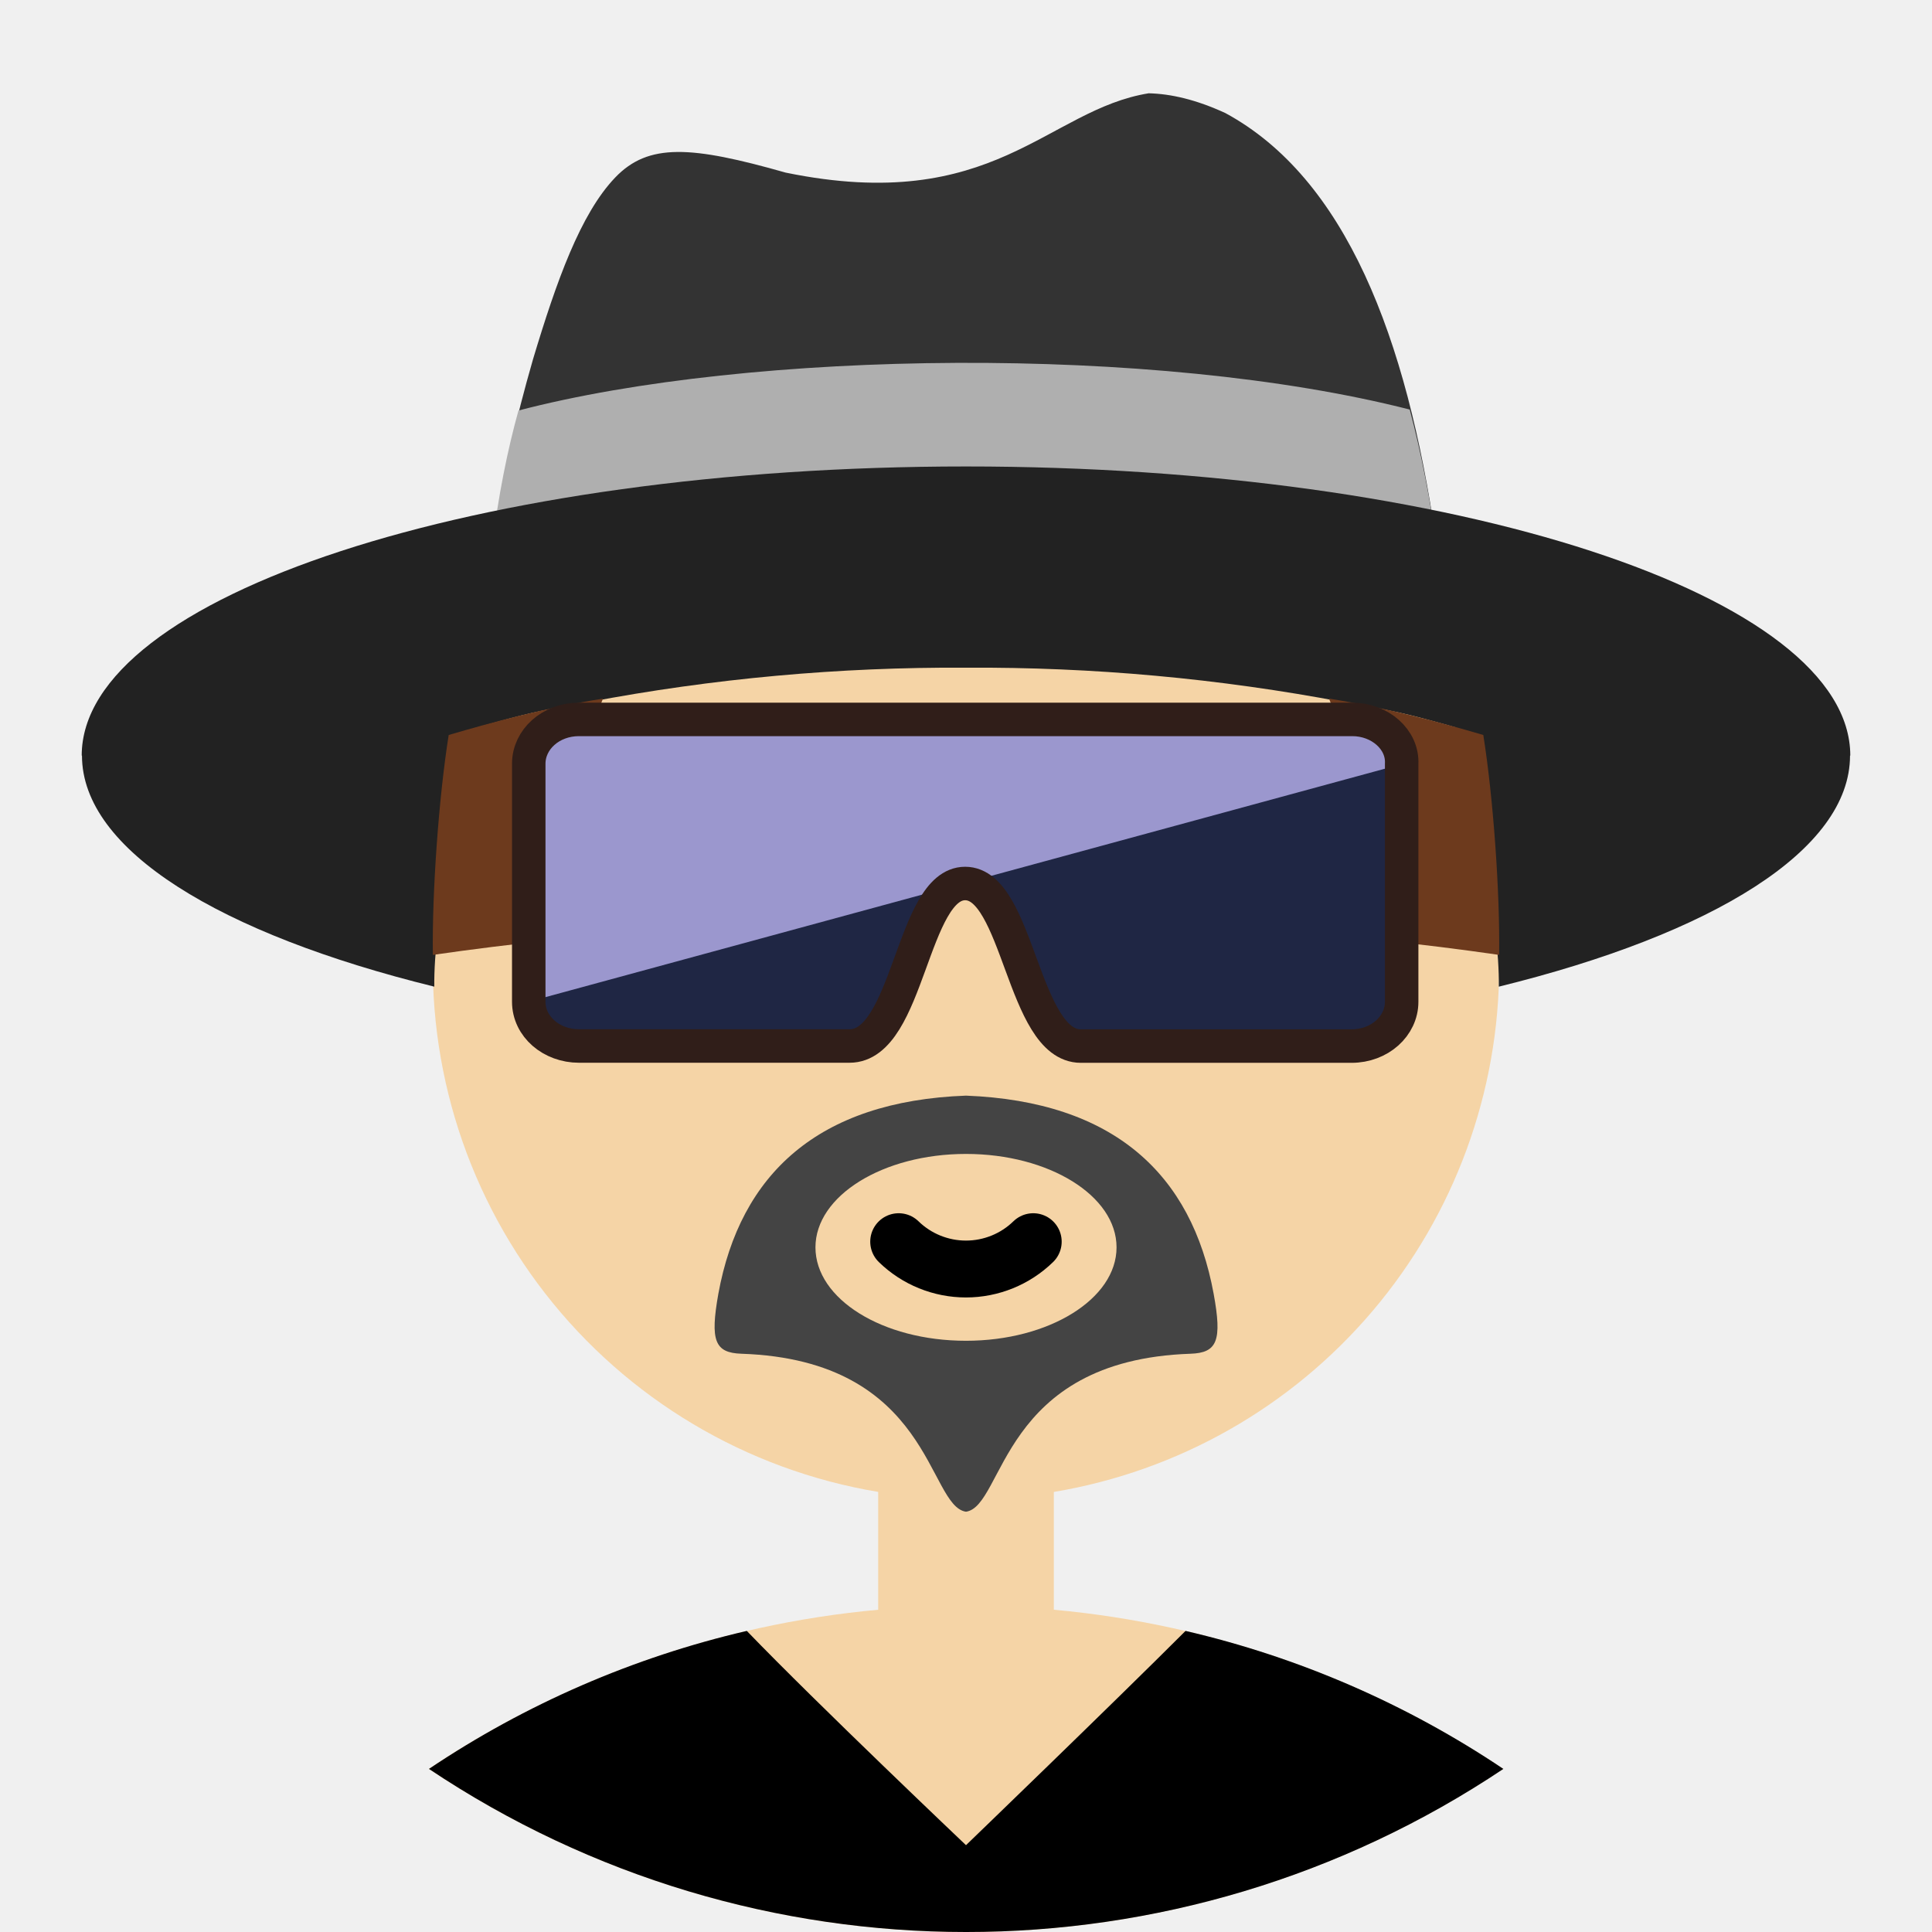
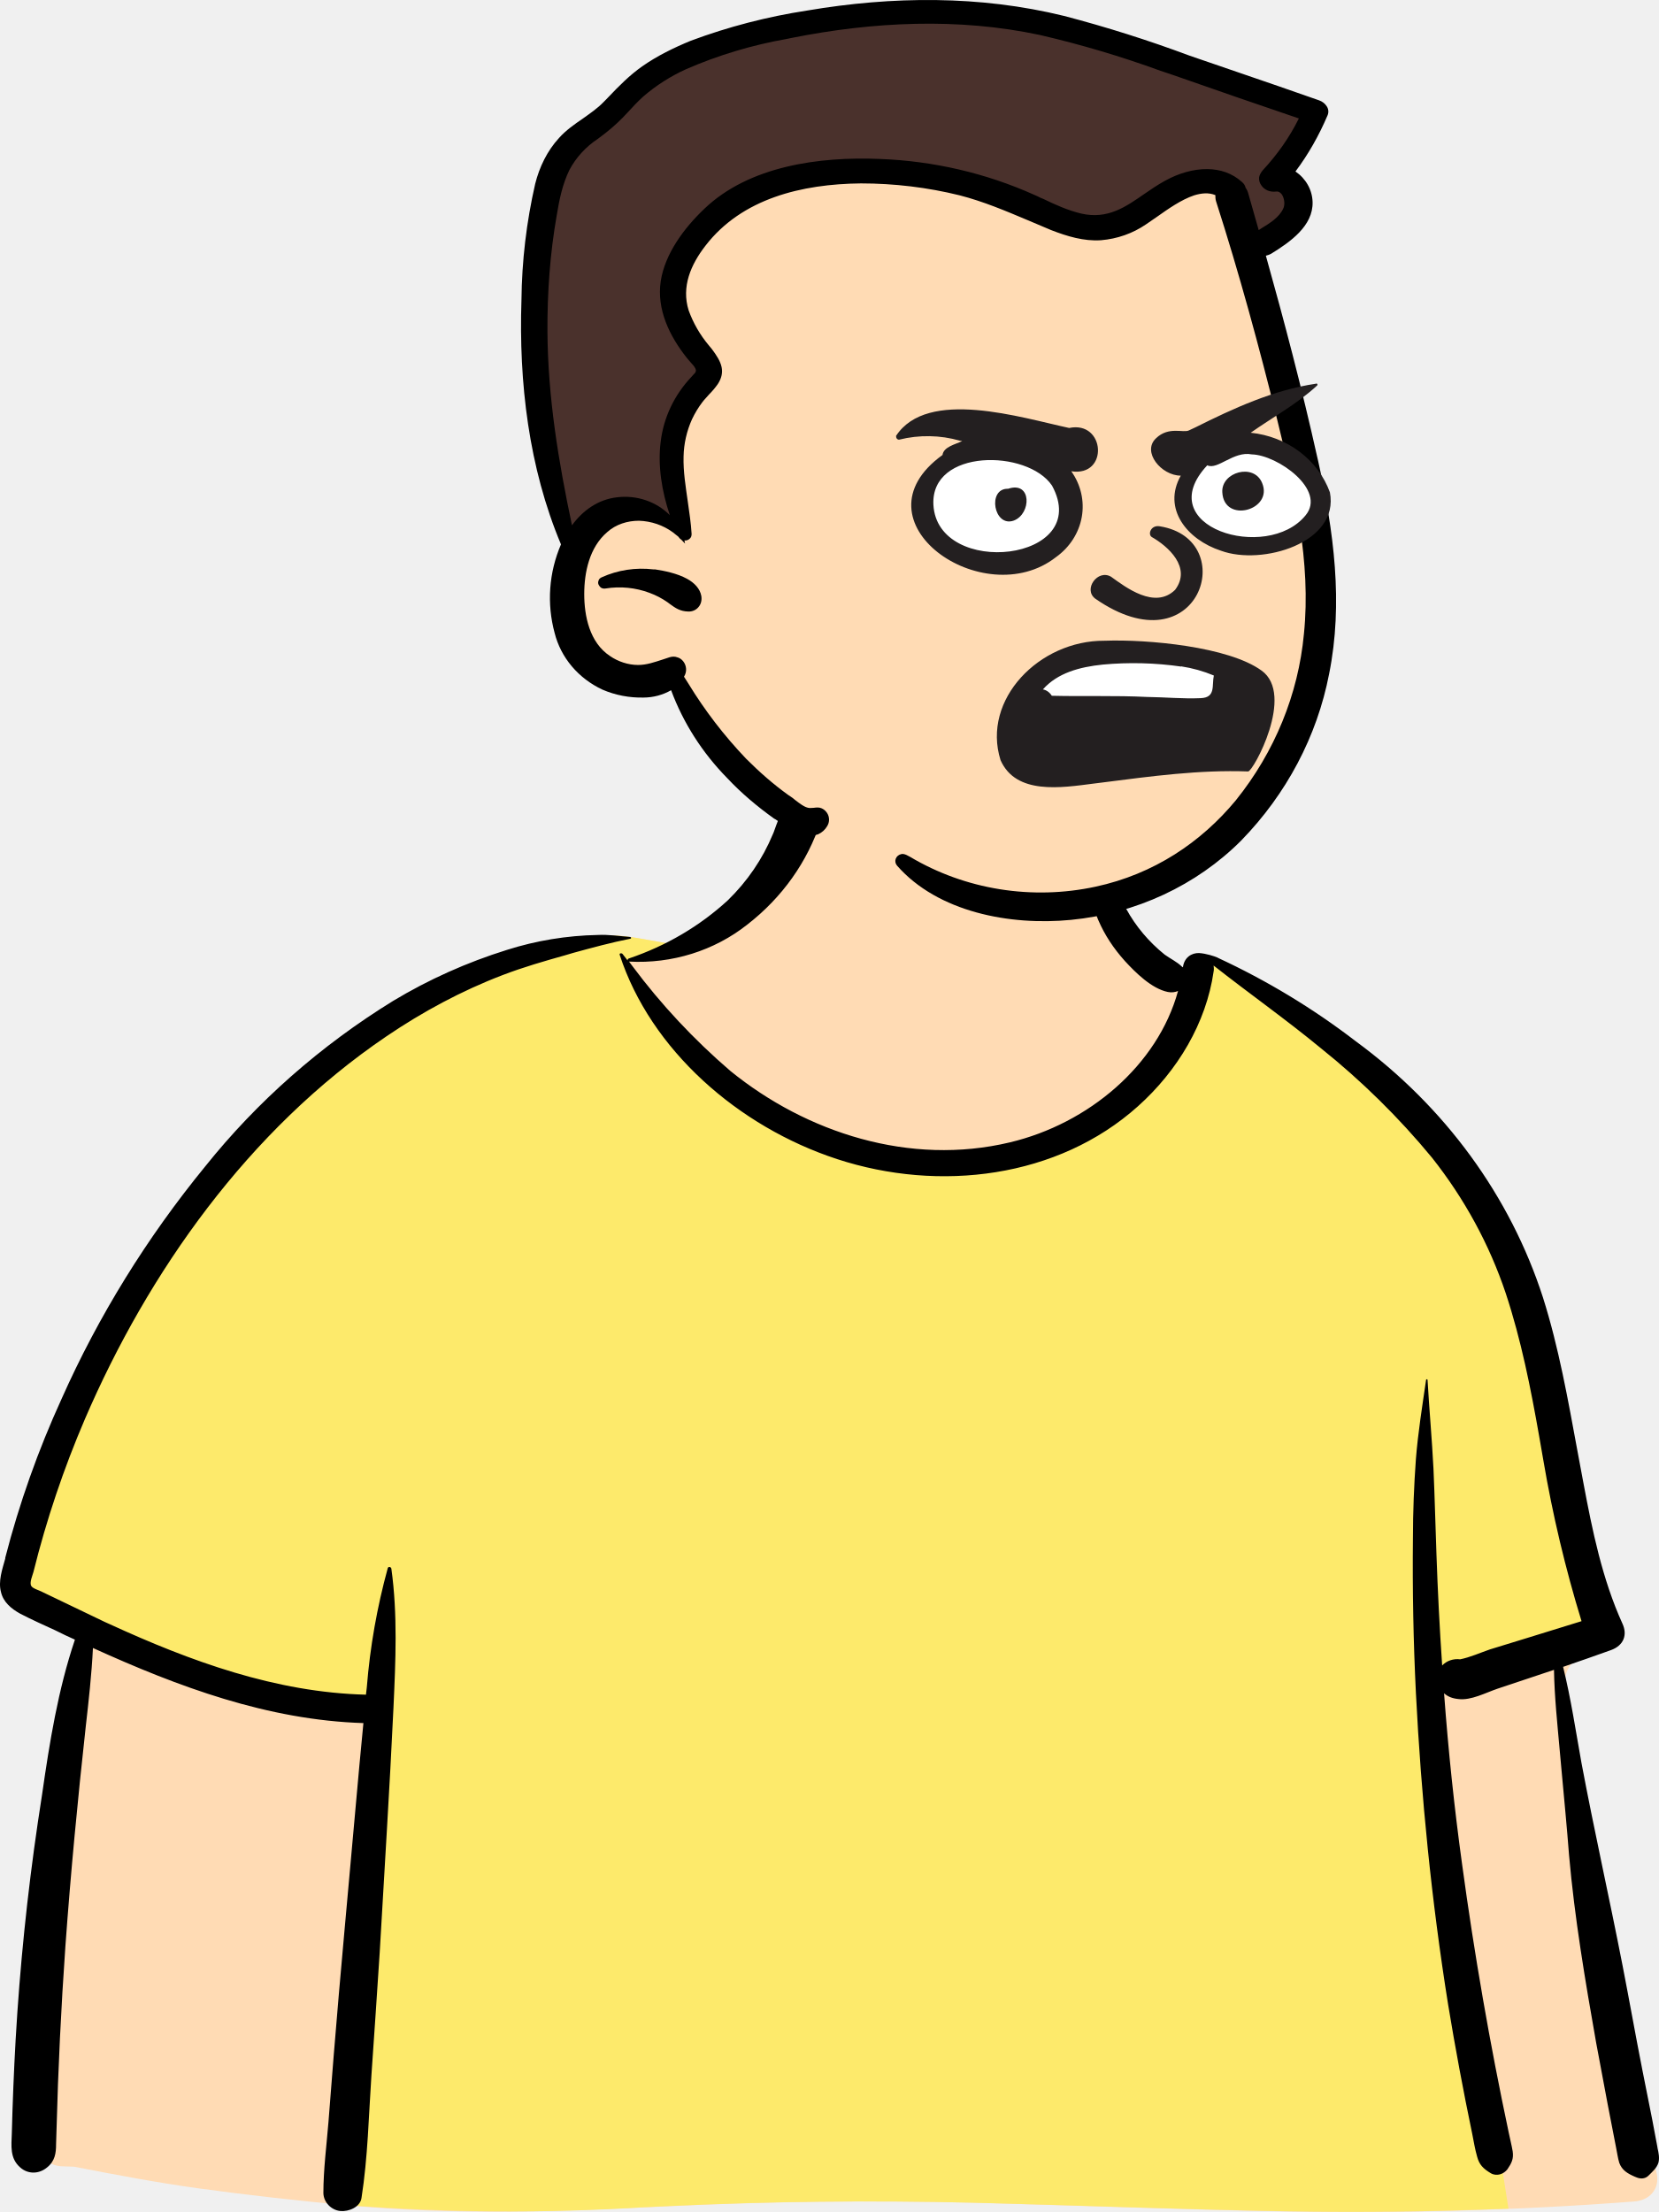
- <svg xmlns="http://www.w3.org/2000/svg" width="231" height="231" viewBox="0 0 231 231" fill="none">
-   <g clip-path="url(#clip0_252_108)">
-     <path d="M115.5 51.75C99.504 51.749 84.092 57.762 72.322 68.595C60.553 79.428 53.286 94.29 51.964 110.232C50.642 126.174 55.362 142.03 65.186 154.653C75.011 167.277 89.222 175.746 105 178.38V192.47C85.782 194.224 67.31 200.766 51.271 211.497C70.278 224.215 92.632 231.003 115.501 231.003C138.37 231.003 160.724 224.215 179.731 211.497C163.692 200.765 145.22 194.223 126.002 192.468V178.384C140.883 175.899 154.401 168.217 164.151 156.703C173.902 145.189 179.252 130.59 179.252 115.503C179.252 98.613 172.549 82.413 160.615 70.46C148.682 58.508 132.492 51.779 115.602 51.753C115.569 51.753 115.536 51.753 115.502 51.753L115.5 51.75Z" fill="#F5D4A6" />
-     <path d="M141.75 195C155.313 198.15 168.189 203.741 179.75 211.5C140.877 237.501 90.163 237.501 51.29 211.5C62.851 203.741 75.727 198.15 89.29 195C97.777 203.801 115.5 220.619 115.5 220.619C115.5 220.619 133.103 203.647 141.75 195Z" fill="black" />
-     <path d="M137.38 11.148C125.15 13.108 118.869 25.754 93.944 20.64C82.659 17.434 77.538 17.067 73.555 21.226C69.4 25.564 66.522 33.661 63.737 42.932C61.601 50.346 60.018 57.313 58.991 64.578H171.691C168.203 40.285 160.869 21.297 146.509 13.517C142.977 11.894 139.981 11.221 137.38 11.156L137.38 11.148Z" fill="#333333" />
-     <path d="M114.37 43.386C94.925 43.474 75.846 45.458 61.991 49.085C60.715 53.664 59.559 59.254 58.763 65.892H171.873C171.035 59.881 169.956 54.218 168.554 48.968C153.325 45.084 133.681 43.299 114.374 43.386L114.37 43.386Z" fill="#AFAFAF" />
-     <path d="M115.5 55.773C57.11 55.773 9.77 71.249 9.77 90.343H9.801C9.801 101.638 26.297 111.662 51.927 117.97C51.824 110.2 54.715 96.066 57.201 86.939C63.294 85.223 64.13 85.042 70.368 83.948C85.242 81.122 100.358 79.744 115.501 79.832C130.644 79.744 145.76 81.122 160.634 83.948C166.871 85.042 167.84 85.223 173.934 86.939C176.419 96.066 179.31 110.199 179.207 117.97C204.837 111.662 221.2 101.638 221.2 90.343H221.231C221.231 71.25 173.891 55.773 115.501 55.773H115.5Z" fill="#222222" />
-     <path d="M72.088 83.531C65.111 84.646 58.731 86.388 53.649 87.879C52.463 95.294 51.645 106.737 51.756 114.172C56.084 113.544 61.911 112.808 65.051 112.526C64.646 112.828 67.785 94.698 72.088 83.531ZM158.912 83.531C163.215 94.698 166.354 112.827 165.949 112.525C169.088 112.808 174.916 113.544 179.244 114.172C179.355 106.737 178.537 95.294 177.351 87.879C172.269 86.387 165.888 84.646 158.912 83.531Z" fill="#6D3A1D" />
-     <path d="M161.73 86.016H69.22C65.85 86.016 63.22 88.415 63.22 91.316V119.766C63.22 122.766 65.96 125.066 69.22 125.066H101.58C108.67 125.066 109.02 105.636 115.4 105.636C121.78 105.636 122.28 125.076 129.23 125.076H161.59C164.96 125.076 167.59 122.676 167.59 119.776V91.316C167.73 88.415 164.99 86.016 161.69 86.016H161.73Z" fill="#1F2644" />
-     <path d="M161.73 86.016H69.22C65.85 86.016 63.22 88.415 63.22 91.316V119.766L167.77 91.316C167.77 88.415 165.03 86.016 161.77 86.016H161.73Z" fill="#9B97CE" />
-     <path d="M161.73 86.016H69.22C65.85 86.016 63.22 88.415 63.22 91.316V119.766C63.22 122.766 65.96 125.066 69.22 125.066H101.58C108.67 125.066 109.02 105.636 115.4 105.636C121.78 105.636 122.28 125.076 129.23 125.076H161.59C164.96 125.076 167.59 122.676 167.59 119.776V91.316C167.73 88.415 164.99 86.016 161.69 86.016H161.73Z" stroke="#301E19" stroke-width="4.003" stroke-linecap="round" stroke-linejoin="round" />
-     <path d="M115.5 131C97.79 131.65 88.5 140.41 85.89 154.69C84.89 160.31 85.46 161.75 88.65 161.86C111.41 162.62 110.88 180.07 115.5 180.75C120.12 180.07 119.59 162.62 142.35 161.86C145.54 161.75 146.14 160.31 145.11 154.69C142.49 140.41 133.21 131.69 115.5 131ZM115.5 160.31C105.5 160.31 97.5 155.31 97.5 149.14C97.5 142.97 105.58 137.97 115.5 137.97C125.42 137.97 133.5 142.97 133.5 149.14C133.5 155.31 125.42 160.31 115.5 160.31Z" fill="#444444" />
-     <path d="M123.54 148.461C121.387 150.558 118.5 151.731 115.495 151.731C112.49 151.731 109.603 150.558 107.45 148.461" stroke="black" stroke-width="6.8" stroke-linecap="round" stroke-linejoin="round" />
-   </g>
-   <defs>
-     <clipPath id="clip0_252_108">
-       <rect width="231" height="231" fill="white" />
-     </clipPath>
-   </defs>
+ <svg xmlns="http://www.w3.org/2000/svg" width="150" height="200" viewBox="0 0 150 200" fill="none">
+   <path fill-rule="evenodd" clip-rule="evenodd" d="M144.643 172.446C143.507 166.419 142.511 160.37 141.655 154.303C141.464 152.92 141.176 151.358 142.172 150.352C143.57 148.915 144.853 147.693 145.007 145.645C145.16 143.723 144.47 141.622 144.049 139.754C143.116 135.838 142.011 131.961 140.736 128.132C139.472 124.234 138.074 120.372 136.657 116.528C135.335 112.935 134.071 109.289 132.348 105.84C129.092 99.283 123.538 94.433 116.721 91.182C114.997 90.374 111.55 87.5 109.769 86.871C108.141 86.26 108.141 88.003 106.532 87.338C105.249 86.817 104.043 86.135 103.334 84.967C102.568 83.71 100.595 81.931 100.289 80.476C99.657 77.351 100.346 74.692 97.991 72.339C95.823 70.279 93.104 68.802 90.12 68.064C83.666 66.394 75.086 67.561 71.199 73.183C69.341 75.86 68.709 79.111 66.181 81.285C63.998 83.207 64.496 84.518 61.661 85.488C61.489 85.542 57.142 84.68 56.989 84.734C53.886 84.105 50.918 85.847 48.083 86.853C43.849 88.37 39.803 90.315 36.018 92.655C28.413 97.407 21.777 103.4 16.427 110.348C9.678 119.053 4.716 128.86 1.796 139.269C1.47 140.418 1.125 141.604 1.508 142.753C1.834 143.705 2.542 144.406 3.385 144.981C4.534 145.753 6.832 146.238 6.775 147.801C6.756 148.986 6.315 150.226 6.104 151.393C5.856 152.777 5.664 154.178 5.453 155.561C4.534 161.92 3.806 168.314 3.481 174.709C3.059 181.049 3.027 187.406 3.385 193.75C3.404 194.163 3.538 194.558 3.768 194.863C3.577 194.935 3.538 195.295 3.787 195.348L4.304 195.438C4.692 195.711 5.161 195.862 5.645 195.869L6.698 195.905C10.394 196.624 14.091 197.324 17.825 197.845C22.383 198.474 26.941 198.977 31.518 199.408C40.94 200.27 50.286 199.983 59.689 199.516C69.09 199.049 78.507 198.93 87.918 199.157C97.34 199.408 106.762 199.785 116.184 199.947C126.717 200.127 137.25 199.857 147.745 199.049C149.181 198.959 150.082 197.881 149.794 196.534C148.09 188.505 146.156 180.529 144.624 172.464L144.643 172.446Z" fill="#FFDBB4" />
+   <path fill-rule="evenodd" clip-rule="evenodd" d="M48.064 86.853L48.294 86.781C51.071 85.757 53.963 84.123 56.989 84.734C57.084 84.698 59.057 85.075 60.417 85.308L59.134 86.566L56.874 86.943C64.668 98.996 73.88 105.031 84.509 105.031C95.137 105.031 103.219 98.996 108.715 86.943L109.481 86.763C109.558 86.763 109.673 86.799 109.769 86.835C111.55 87.482 115.016 90.356 116.721 91.164C123.538 94.397 129.073 99.247 132.348 105.822C134.014 109.163 135.259 112.648 136.523 116.15L136.657 116.51C138.074 120.354 139.472 124.234 140.736 128.114C141.942 131.778 143.034 135.478 143.915 139.215L144.049 139.736C144.47 141.604 145.16 143.687 145.007 145.627C144.949 146.297 144.754 146.949 144.432 147.549L129.035 152.759L136.389 199.695C129.667 199.965 122.925 200.055 116.184 199.929C106.762 199.767 97.34 199.39 87.918 199.157C78.782 198.941 69.667 199.031 60.532 199.462L58.233 199.57C49.336 200.126 40.406 200.066 31.518 199.39L30.924 199.336V192.456L34.046 154.214L18.151 151.411L2.581 144.316C2.092 143.879 1.723 143.336 1.508 142.735C1.144 141.658 1.413 140.58 1.7 139.502L1.796 139.269C4.758 128.875 9.717 119.074 16.427 110.348C21.77 103.395 28.399 97.397 35.999 92.637C39.791 90.302 43.832 88.344 48.064 86.835V86.853Z" fill="#FDEA6B" />
+   <path fill-rule="evenodd" clip-rule="evenodd" d="M54.039 84.536C55.016 84.482 56.012 84.644 56.989 84.716C57.065 84.734 57.104 84.859 56.989 84.877C55.265 85.219 53.541 85.686 51.837 86.153L51.109 86.368C49.194 86.907 47.317 87.446 45.441 88.165C41.725 89.584 38.202 91.488 34.946 93.697C22.44 102.175 13.401 115.019 7.675 128.311C5.748 132.803 4.192 137.427 3.021 142.143C2.945 142.43 2.638 143.113 2.83 143.4C2.964 143.634 3.519 143.777 3.787 143.921L4.649 144.334L9.475 146.651L9.916 146.849C17.193 150.19 24.93 153.028 33.088 153.226L33.165 152.561C33.454 148.923 34.089 145.316 35.061 141.783C35.118 141.604 35.367 141.676 35.386 141.837C35.961 145.987 35.769 150.172 35.578 154.357C35.233 161.722 34.754 169.123 34.333 176.506C34.103 180.206 33.835 183.87 33.586 187.589C33.337 191.271 33.261 195.061 32.686 198.726C32.571 199.552 31.537 199.983 30.771 199.911C29.928 199.821 29.258 199.103 29.239 198.294C29.239 196.157 29.526 193.983 29.698 191.864L30.177 185.792C30.771 178.41 31.48 171.027 32.131 163.644C32.361 161.027 32.603 158.41 32.858 155.794C24.202 155.525 16.12 152.507 8.403 149.004C8.288 151.376 8.02 153.765 7.752 156.118C7.024 162.728 6.392 169.338 5.913 175.967C5.523 181.511 5.255 187.063 5.109 192.618L5.07 193.876C5.07 194.666 4.975 195.402 4.247 195.977C3.538 196.57 2.542 196.606 1.834 195.977C0.876 195.151 1.03 194.019 1.068 192.906C1.14 190.078 1.255 187.252 1.413 184.427C1.791 177.847 2.462 171.285 3.423 164.758L3.806 162.243C4.477 157.573 5.243 152.777 6.775 148.25C6.181 147.981 5.587 147.711 4.994 147.406C3.94 146.921 2.849 146.436 1.815 145.897C1.01 145.448 0.302 144.855 0.091 143.957C-0.177 142.969 0.206 141.891 0.474 140.921V140.849C1.74 135.934 3.444 131.127 5.568 126.479C8.909 118.976 13.274 111.912 18.553 105.463C23.251 99.592 28.998 94.53 35.54 90.5C38.755 88.564 42.216 87.013 45.843 85.883C48.486 85.044 51.25 84.59 54.039 84.536ZM71.294 72.68C72.444 71.513 74.761 72.716 74.205 74.261C73.018 77.92 70.707 81.169 67.56 83.602C64.585 85.958 60.761 87.153 56.874 86.943L57.199 87.374C59.767 90.816 62.727 93.984 66.028 96.823C72.922 102.427 82.268 105.445 91.307 103.289C98.412 101.601 104.675 96.32 106.513 89.602C106.264 89.709 105.939 89.763 105.594 89.691C104.119 89.386 102.664 87.931 101.706 86.889C100.691 85.757 99.887 84.554 99.293 83.171C98.221 80.656 97.876 77.405 99.351 74.962C99.542 74.656 99.925 74.836 99.983 75.141L100.04 75.591C100.327 77.872 100.672 80.081 101.821 82.165C102.684 83.748 103.868 85.157 105.307 86.314C105.804 86.674 106.417 86.961 106.858 87.392L106.954 87.464C107.068 86.566 107.739 86.153 108.409 86.171C109.041 86.207 109.807 86.458 110.094 86.584L110.113 86.602C114.561 88.664 118.744 91.195 122.581 94.146C130.635 100.049 136.547 108.142 139.51 117.318C140.947 121.863 141.77 126.551 142.632 131.221L143.168 134.095C143.972 138.388 144.872 142.789 146.692 146.795C147.171 147.819 146.807 148.789 145.639 149.202C144.207 149.716 142.77 150.219 141.33 150.711C142.038 153.585 142.479 156.549 142.996 159.423C144.145 165.548 145.524 171.638 146.711 177.745C147.324 180.888 147.879 184.032 148.492 187.14L149.392 191.666L149.852 194.109L149.871 194.235C149.967 194.666 150.062 195.115 149.947 195.546C149.794 196.031 149.392 196.372 149.028 196.732C148.722 197.019 148.301 197.019 147.937 196.857L147.803 196.803C147.151 196.516 146.654 196.229 146.405 195.546C146.27 195.097 146.213 194.612 146.117 194.163C145.602 191.555 145.104 188.945 144.624 186.331L144.317 184.697C143.321 179.056 142.364 173.398 141.866 167.722C141.674 165.207 141.425 162.674 141.195 160.141L141.023 158.255C140.812 155.866 140.544 153.405 140.506 150.98L139.644 151.268L135.393 152.687C134.339 153.046 132.999 153.765 131.869 153.621C131.314 153.567 130.911 153.405 130.567 153.1C130.95 158.273 131.486 163.411 132.195 168.548C133.299 176.675 134.704 184.763 136.408 192.798C136.523 193.373 136.676 193.947 136.772 194.522C136.867 195.187 136.676 195.582 136.293 196.139C135.967 196.57 135.335 196.803 134.799 196.498C134.11 196.085 133.746 195.726 133.554 194.989C133.363 194.325 133.248 193.624 133.114 192.941C132.303 189.052 131.575 185.147 130.931 181.23C129.437 171.889 128.498 162.477 128.02 153.064C127.791 148.409 127.702 143.749 127.752 139.089C127.752 136.7 127.847 134.311 128.02 131.922C128.211 129.515 128.594 127.162 128.939 124.773C128.939 124.683 129.073 124.683 129.073 124.773C129.226 127.449 129.475 130.126 129.609 132.802C129.724 135.371 129.782 137.921 129.877 140.49C129.992 143.849 130.165 147.226 130.394 150.585C130.596 150.374 130.85 150.213 131.134 150.116C131.418 150.019 131.723 149.989 132.022 150.028C132.922 149.849 133.88 149.418 134.722 149.13L137.94 148.142L142.996 146.58C141.533 141.812 140.382 136.965 139.549 132.066L139.165 129.856C138.399 125.509 137.538 121.144 136.14 116.923C134.664 112.519 132.411 108.378 129.475 104.672C126.485 101.044 123.103 97.715 119.383 94.739C116.242 92.152 112.929 89.817 109.73 87.302C109.75 87.464 109.769 87.662 109.73 87.841C109.06 92.493 106.475 96.823 102.874 100.038C95.654 106.504 84.949 107.834 75.68 104.798C66.737 101.87 58.827 94.918 56.031 86.332C55.974 86.189 56.184 86.153 56.28 86.243L56.74 86.835C56.74 86.763 56.778 86.674 56.874 86.656C60.216 85.529 63.26 83.74 65.798 81.41C67.568 79.69 68.954 77.657 69.877 75.429L69.954 75.249C70.279 74.351 70.567 73.417 71.294 72.698V72.68Z" fill="black" />
+   <path fill-rule="evenodd" clip-rule="evenodd" d="M94.37 82.183C90.128 82.201 86.535 81.069 83.783 79.201C80.343 78.051 76.196 76.273 73.692 74.405C72.699 74.638 71.533 73.668 70.788 73.147C66.106 69.878 62.456 65.064 61.366 60.268C59.684 62.244 57.296 62.352 55.022 61.346C50.244 58.795 50.416 53.442 52.136 49.418C48.505 41.766 46.001 21.576 51.524 13.439C52.671 12.217 54.314 11.499 55.518 10.242C56.589 9.164 57.601 8.032 58.825 7.188C62.608 4.475 69.106 3.038 73.196 2.338C90.204 -1.093 103.257 5.104 118.679 10.349C117.772 12.402 116.583 14.334 115.143 16.097C118.965 17.445 117.207 20.462 114.245 21.989L112.487 21.181C115.239 30.45 121.564 53.478 118.832 60.879C116.653 72.393 107.079 82.254 94.37 82.183Z" fill="#FFDBB4" />
+   <path d="M55.882 46.311C53.722 46.311 52.117 48.592 52.117 48.592H51.677C48.276 40.365 46.135 21.361 51.486 13.529C52.059 12.918 52.767 12.415 53.474 11.912C54.363 11.332 55.172 10.651 55.882 9.882C56.78 8.948 57.678 8.014 58.748 7.278C62.532 4.583 69.03 3.146 73.1 2.464C87.739 -0.536 99.454 3.649 112.258 8.194C114.36 8.948 116.462 9.703 118.621 10.439C117.72 12.491 116.538 14.423 115.105 16.187C118.927 17.535 117.169 20.552 114.207 22.079L112.888 21.486C112.544 19.744 111.627 16.367 109.697 16.187C108.321 16.062 106.066 17.265 103.887 18.433C101.919 19.51 99.989 20.534 98.785 20.534C97.829 20.534 95.46 19.816 92.478 18.918C87.51 17.409 80.859 15.397 76.464 15.397C69.431 15.397 63.468 20.858 61.08 24.809C58.691 28.761 64.615 33.665 64.615 33.665C64.615 33.665 61.08 37.922 61.08 39.79C61.08 41.659 61.901 47.496 61.901 47.496C61.901 47.496 58.079 46.311 55.92 46.311H55.882Z" fill="#4A312C" />
+   <path fill-rule="evenodd" clip-rule="evenodd" d="M96.835 83.171C91.312 83.71 84.796 82.47 81.107 78.267C81.033 78.181 80.983 78.079 80.962 77.971C80.941 77.862 80.95 77.75 80.989 77.645C81.027 77.541 81.093 77.447 81.181 77.374C81.269 77.3 81.375 77.249 81.49 77.225C81.623 77.189 81.776 77.225 81.948 77.297L82.292 77.476C84.758 78.943 87.509 79.936 90.386 80.398C93.262 80.861 96.208 80.784 99.052 80.171C104.327 79.039 108.608 76.147 111.742 72.357C115.253 67.987 117.385 62.777 117.895 57.322C118.564 50.784 117.035 44.299 115.487 37.976C113.844 31.33 112.047 24.72 109.945 18.181C109.888 17.984 109.888 17.804 109.888 17.642C109.276 17.391 108.627 17.463 107.977 17.66C106.792 18.055 105.607 18.9 104.613 19.6L103.62 20.283C102.427 21.102 101.02 21.598 99.549 21.72C98.001 21.828 96.472 21.361 95.039 20.804L92.918 19.906C90.911 19.061 88.924 18.217 86.764 17.66C83.859 16.942 80.84 16.582 77.84 16.582C72.489 16.636 67.08 17.948 63.793 22.205C62.456 23.929 61.596 25.923 62.264 28.061C62.678 29.212 63.298 30.287 64.099 31.24L64.367 31.564C64.768 32.102 65.131 32.641 65.246 33.198C65.341 33.665 65.265 34.168 64.902 34.725C64.663 35.063 64.395 35.382 64.099 35.677C63.908 35.91 63.679 36.126 63.507 36.359C63.14 36.843 62.826 37.361 62.57 37.904C62.091 38.968 61.832 40.108 61.806 41.263C61.767 42.647 61.997 43.994 62.188 45.359C62.322 46.329 62.475 47.281 62.532 48.269C62.532 48.449 62.494 48.556 62.417 48.646C62.372 48.704 62.315 48.753 62.249 48.79C62.184 48.827 62.111 48.852 62.035 48.862H61.882L61.94 49.149C61.831 49.024 61.716 48.904 61.596 48.79C61.481 48.718 61.404 48.628 61.328 48.52L60.831 48.125C59.954 47.484 58.884 47.119 57.773 47.083C56.722 47.083 55.69 47.407 54.907 48.107C53.282 49.49 52.824 51.772 52.824 53.712C52.824 55.688 53.301 58.094 55.155 59.316C55.882 59.819 56.799 60.124 57.697 60.124C58.461 60.124 59.169 59.873 59.895 59.639L60.544 59.424C60.793 59.352 61.022 59.352 61.213 59.424C61.443 59.478 61.615 59.603 61.767 59.783C61.927 59.983 62.019 60.223 62.033 60.473C62.047 60.722 61.981 60.97 61.844 61.184L62.245 61.813C63.724 64.243 65.473 66.519 67.463 68.603C68.647 69.788 69.909 70.902 71.285 71.89L71.476 72.016C71.609 72.106 71.743 72.195 71.877 72.321C72.278 72.626 72.775 73.04 73.215 73.058L73.578 73.04C73.826 73.004 74.056 72.986 74.266 73.076C74.438 73.147 74.61 73.255 74.782 73.507C74.898 73.688 74.96 73.896 74.96 74.108C74.96 74.32 74.898 74.528 74.782 74.71C74.6 75.022 74.32 75.274 73.979 75.429C73.622 75.565 73.228 75.596 72.852 75.518C71.896 75.339 70.807 74.584 70.119 74.081L69.985 74.01C68.456 72.914 67.023 71.71 65.762 70.363C63.503 68.067 61.773 65.358 60.678 62.406C59.93 62.836 59.071 63.065 58.194 63.07C56.91 63.101 55.635 62.856 54.467 62.352C53.392 61.849 52.447 61.13 51.7 60.245C50.954 59.36 50.424 58.331 50.148 57.232C49.426 54.573 49.627 51.766 50.722 49.221C47.798 42.269 46.9 34.545 47.148 27.127C47.183 23.593 47.599 20.073 48.39 16.618C48.772 15.11 49.46 13.655 50.55 12.469C51.161 11.786 51.926 11.248 52.69 10.727C53.34 10.26 54.009 9.81 54.563 9.236L54.83 8.966L55.002 8.787C55.958 7.781 56.913 6.811 58.06 6.002C59.417 5.05 60.927 4.314 62.456 3.685C65.844 2.421 69.368 1.506 72.966 0.955C80.687 -0.356 88.599 -0.428 96.205 1.44C100.054 2.446 103.843 3.646 107.556 5.032L115.564 7.781L119.271 9.074C119.56 9.174 119.803 9.364 119.959 9.613C120.039 9.733 120.087 9.868 120.1 10.008C120.113 10.149 120.091 10.29 120.036 10.421C119.271 12.217 118.316 13.924 117.131 15.505C117.598 15.823 117.981 16.238 118.249 16.718C118.518 17.197 118.665 17.729 118.679 18.271C118.736 20.427 116.653 21.881 114.933 22.941C114.761 23.031 114.608 23.085 114.455 23.121C116.137 29.12 117.723 35.156 119.08 41.245L119.176 41.658C120.59 48.017 121.469 54.52 120.169 60.951C119.079 66.571 116.324 71.789 112.219 76.003C108.175 80.053 102.713 82.598 96.835 83.171ZM60.564 46.58C59.837 44.425 59.455 42.09 59.742 39.898C60.007 37.736 60.974 35.704 62.513 34.078L62.704 33.863C62.8 33.773 62.895 33.683 62.914 33.557C62.933 33.486 62.914 33.414 62.876 33.324C62.78 33.108 62.589 32.929 62.417 32.731L62.111 32.372C60.525 30.378 59.36 27.971 59.742 25.42C60.124 22.941 61.844 20.624 63.698 18.864C67.73 15.02 74.037 14.139 79.579 14.373C84.401 14.555 89.134 15.655 93.491 17.606L93.816 17.75C93.988 17.84 94.16 17.93 94.332 17.984C95.44 18.523 96.568 19.025 97.772 19.313C100.161 19.852 101.785 18.702 103.467 17.535C104.04 17.139 104.652 16.726 105.263 16.385L105.397 16.313C106.544 15.684 107.881 15.271 109.181 15.289C110.327 15.307 111.398 15.648 112.296 16.457C112.487 16.618 112.583 16.798 112.621 16.978C112.726 17.119 112.804 17.277 112.85 17.445C113.17 18.564 113.488 19.684 113.806 20.804L114.054 20.642C114.818 20.175 115.659 19.654 116.022 18.864C116.175 18.558 116.156 18.073 115.965 17.696C115.908 17.573 115.815 17.467 115.698 17.391C115.621 17.337 115.506 17.301 115.392 17.319C115.105 17.355 114.857 17.319 114.627 17.229C114.381 17.13 114.173 16.96 114.035 16.744C113.883 16.533 113.815 16.279 113.844 16.026C113.882 15.828 113.997 15.595 114.188 15.379C115.487 13.978 116.596 12.415 117.437 10.709L111.875 8.805L105.989 6.757L104.919 6.398C101.366 5.102 97.727 4.022 94.026 3.164C86.63 1.584 78.929 1.961 71.552 3.434L71.113 3.524C67.978 4.078 64.929 4.995 62.035 6.254C60.628 6.893 59.327 7.722 58.175 8.715C57.678 9.164 57.219 9.649 56.78 10.134C56.157 10.822 55.473 11.459 54.735 12.038L54.047 12.559C52.961 13.28 52.081 14.243 51.486 15.361C50.855 16.654 50.569 18.055 50.339 19.456C49.728 22.923 49.479 26.462 49.498 30.001C49.537 35.928 50.492 41.712 51.715 47.496C52.671 46.185 54.047 45.161 55.786 44.964C56.662 44.856 57.552 44.946 58.383 45.227C59.214 45.509 59.962 45.972 60.564 46.58ZM58.729 53.604C57.468 53.13 56.092 52.993 54.754 53.209C54.624 53.233 54.489 53.214 54.372 53.155C54.257 53.083 54.181 52.975 54.123 52.867C54.066 52.742 54.066 52.616 54.123 52.49C54.142 52.382 54.238 52.275 54.391 52.203C55.85 51.538 57.484 51.289 59.092 51.484H59.245C60.067 51.61 61.232 51.843 62.111 52.328C62.78 52.688 63.296 53.227 63.411 53.891C63.468 54.251 63.392 54.61 63.163 54.879C63.054 55.014 62.912 55.123 62.749 55.195C62.586 55.267 62.406 55.3 62.226 55.292C61.5 55.274 61.08 54.987 60.564 54.61L60.373 54.466C59.869 54.109 59.316 53.819 58.729 53.604Z" fill="black" />
+   <path fill-rule="evenodd" clip-rule="evenodd" d="M90.388 50.658C93.873 50.658 96.708 48.323 96.708 45.449C96.708 42.575 93.873 40.24 90.388 40.24C86.903 40.24 84.068 42.575 84.068 45.449C84.068 48.323 86.903 50.658 90.388 50.658ZM113.273 49.401C116.395 49.401 118.923 47.389 118.923 44.91C118.923 42.431 116.395 40.419 113.273 40.419C110.152 40.419 107.624 42.431 107.624 44.91C107.624 47.389 110.152 49.401 113.273 49.401ZM92.82 62.981C93.739 60.681 99.044 58.688 102.683 58.688C106.322 58.688 112.201 60.663 112.201 60.663L110.496 65.028C110.496 65.028 95.176 64.418 94.276 64.418C93.395 64.418 91.901 65.298 92.801 62.981H92.82Z" fill="white" />
+   <path fill-rule="evenodd" clip-rule="evenodd" d="M99.868 57.933C103.794 57.789 111.09 58.472 114.059 60.627C117.123 62.801 113.293 69.77 112.852 69.752C108.447 69.591 104.1 70.183 99.753 70.74L98.891 70.848C95.961 71.225 91.863 71.89 90.465 68.728C88.741 63.232 93.988 57.897 99.849 57.933H99.868ZM106.8 60.268C104.456 59.931 102.075 59.871 99.715 60.088C97.608 60.304 95.616 60.843 94.295 62.334C94.62 62.388 94.908 62.603 95.099 62.908C97.933 62.98 100.844 62.873 103.717 63.016C105.326 63.034 106.973 63.196 108.562 63.124C109.941 63.07 109.558 61.992 109.75 61.076C108.808 60.683 107.817 60.406 106.8 60.25V60.268ZM81.004 39.431C83.838 35.048 92.38 37.779 96.669 38.695C99.944 38.012 100.27 43.131 96.861 42.611C97.726 43.826 98.065 45.305 97.809 46.746C97.552 48.188 96.721 49.484 95.482 50.37C88.933 55.508 76.906 47.137 85.217 41.138C85.313 40.401 86.366 40.185 86.998 39.88L86.788 39.844C85.001 39.332 83.096 39.301 81.291 39.754C81.1 39.754 81.004 39.575 81.023 39.431H81.004ZM104.138 48.556C105.594 49.382 107.777 51.304 106.245 53.334C104.406 55.13 101.764 53.083 100.461 52.149C99.255 51.43 97.914 53.28 99.025 54.125C108.409 60.645 112.239 48.772 104.866 47.586C104.062 47.442 103.755 48.305 104.138 48.556ZM119.019 34.671C119.114 34.671 119.153 34.797 119.095 34.85C117.314 36.503 115.074 37.725 113.082 39.126C114.699 39.291 116.232 39.886 117.501 40.841C118.77 41.795 119.721 43.07 120.244 44.514C121.125 49.077 114.116 51.161 110.401 49.796C107.317 48.79 105.077 45.987 106.762 43.006C105 43.006 103.219 40.85 104.521 39.629C105.67 38.515 107.011 39.18 107.509 38.91L108.083 38.641C111.531 36.916 115.131 35.264 119 34.689L119.019 34.671ZM95.118 43.904C92.897 40.617 84.145 40.545 84.394 45.628C84.738 52.31 98.872 50.801 95.118 43.904ZM113.178 41.084C111.531 40.76 110.094 42.521 109.156 42.072C103.947 47.64 114.557 50.873 118.042 46.598C119.957 44.299 115.514 41.138 113.178 41.084ZM91.154 44.191C93.299 43.473 93.261 46.455 91.671 47.065C89.852 47.73 89.239 44.155 91.135 44.191H91.154ZM110.516 44.514C110.401 42.682 113.369 41.838 114.116 43.67C115.15 46.131 110.669 47.371 110.516 44.514Z" fill="#231F20" />
</svg>
